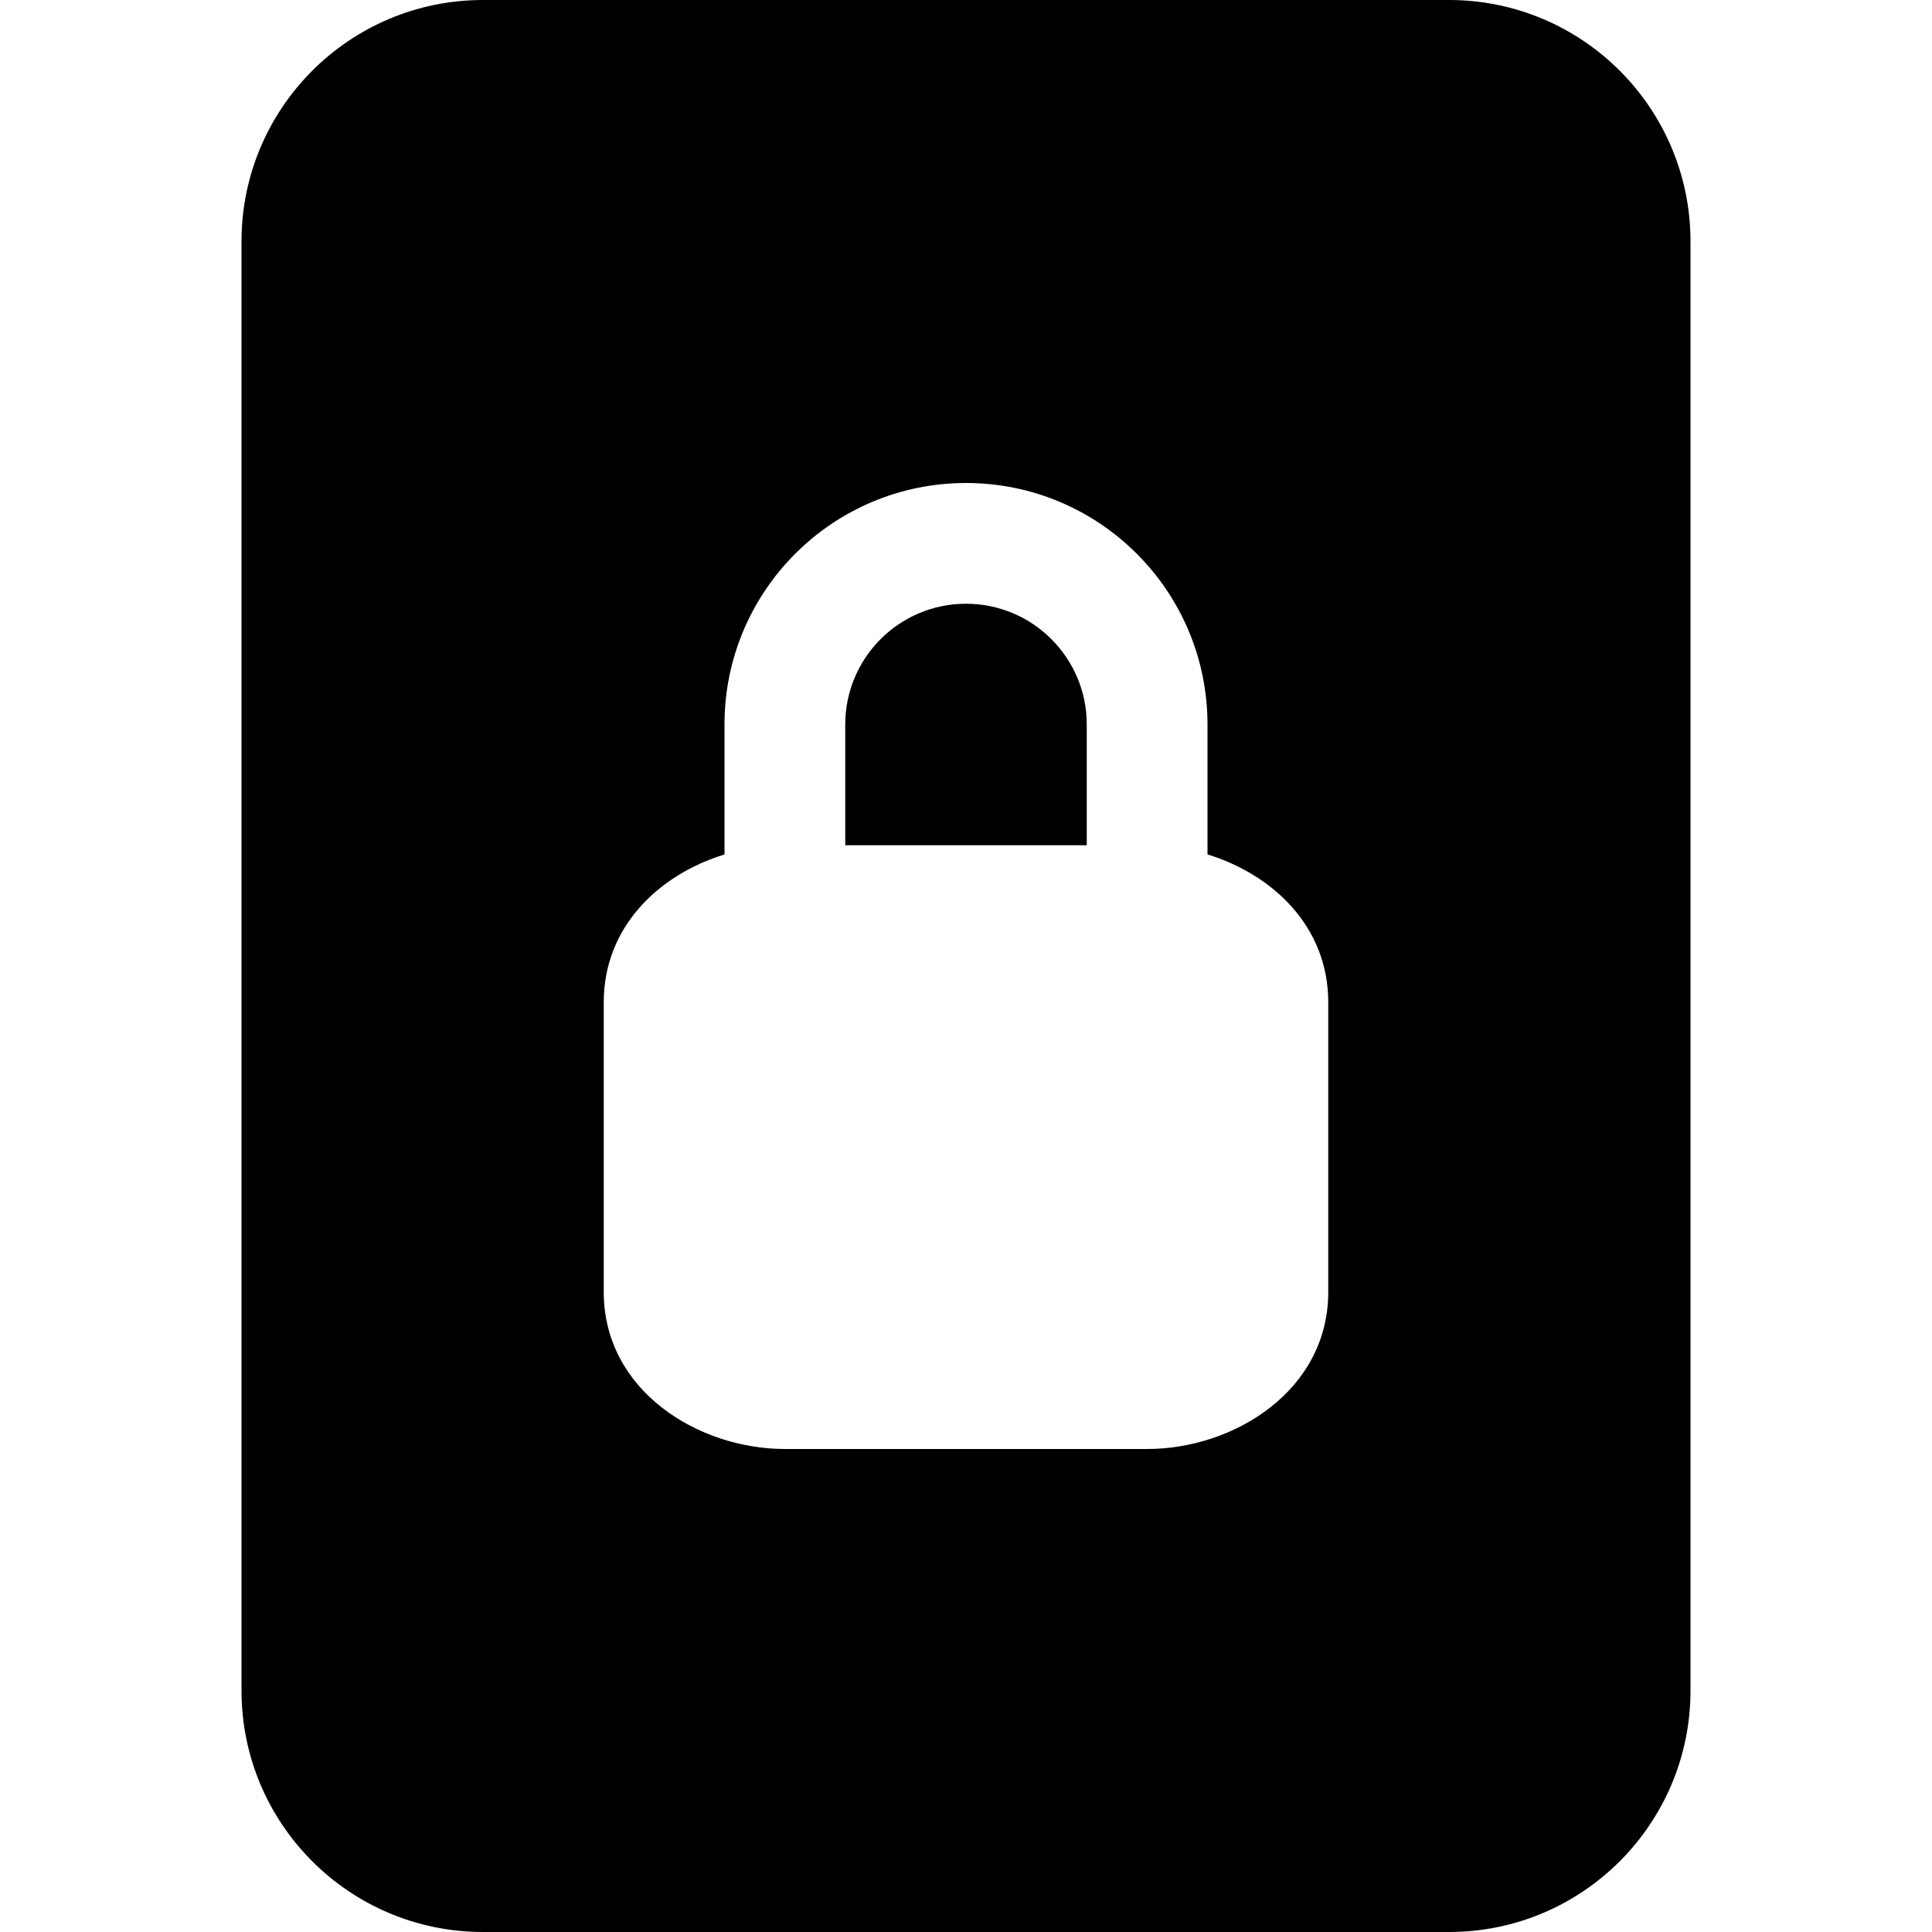
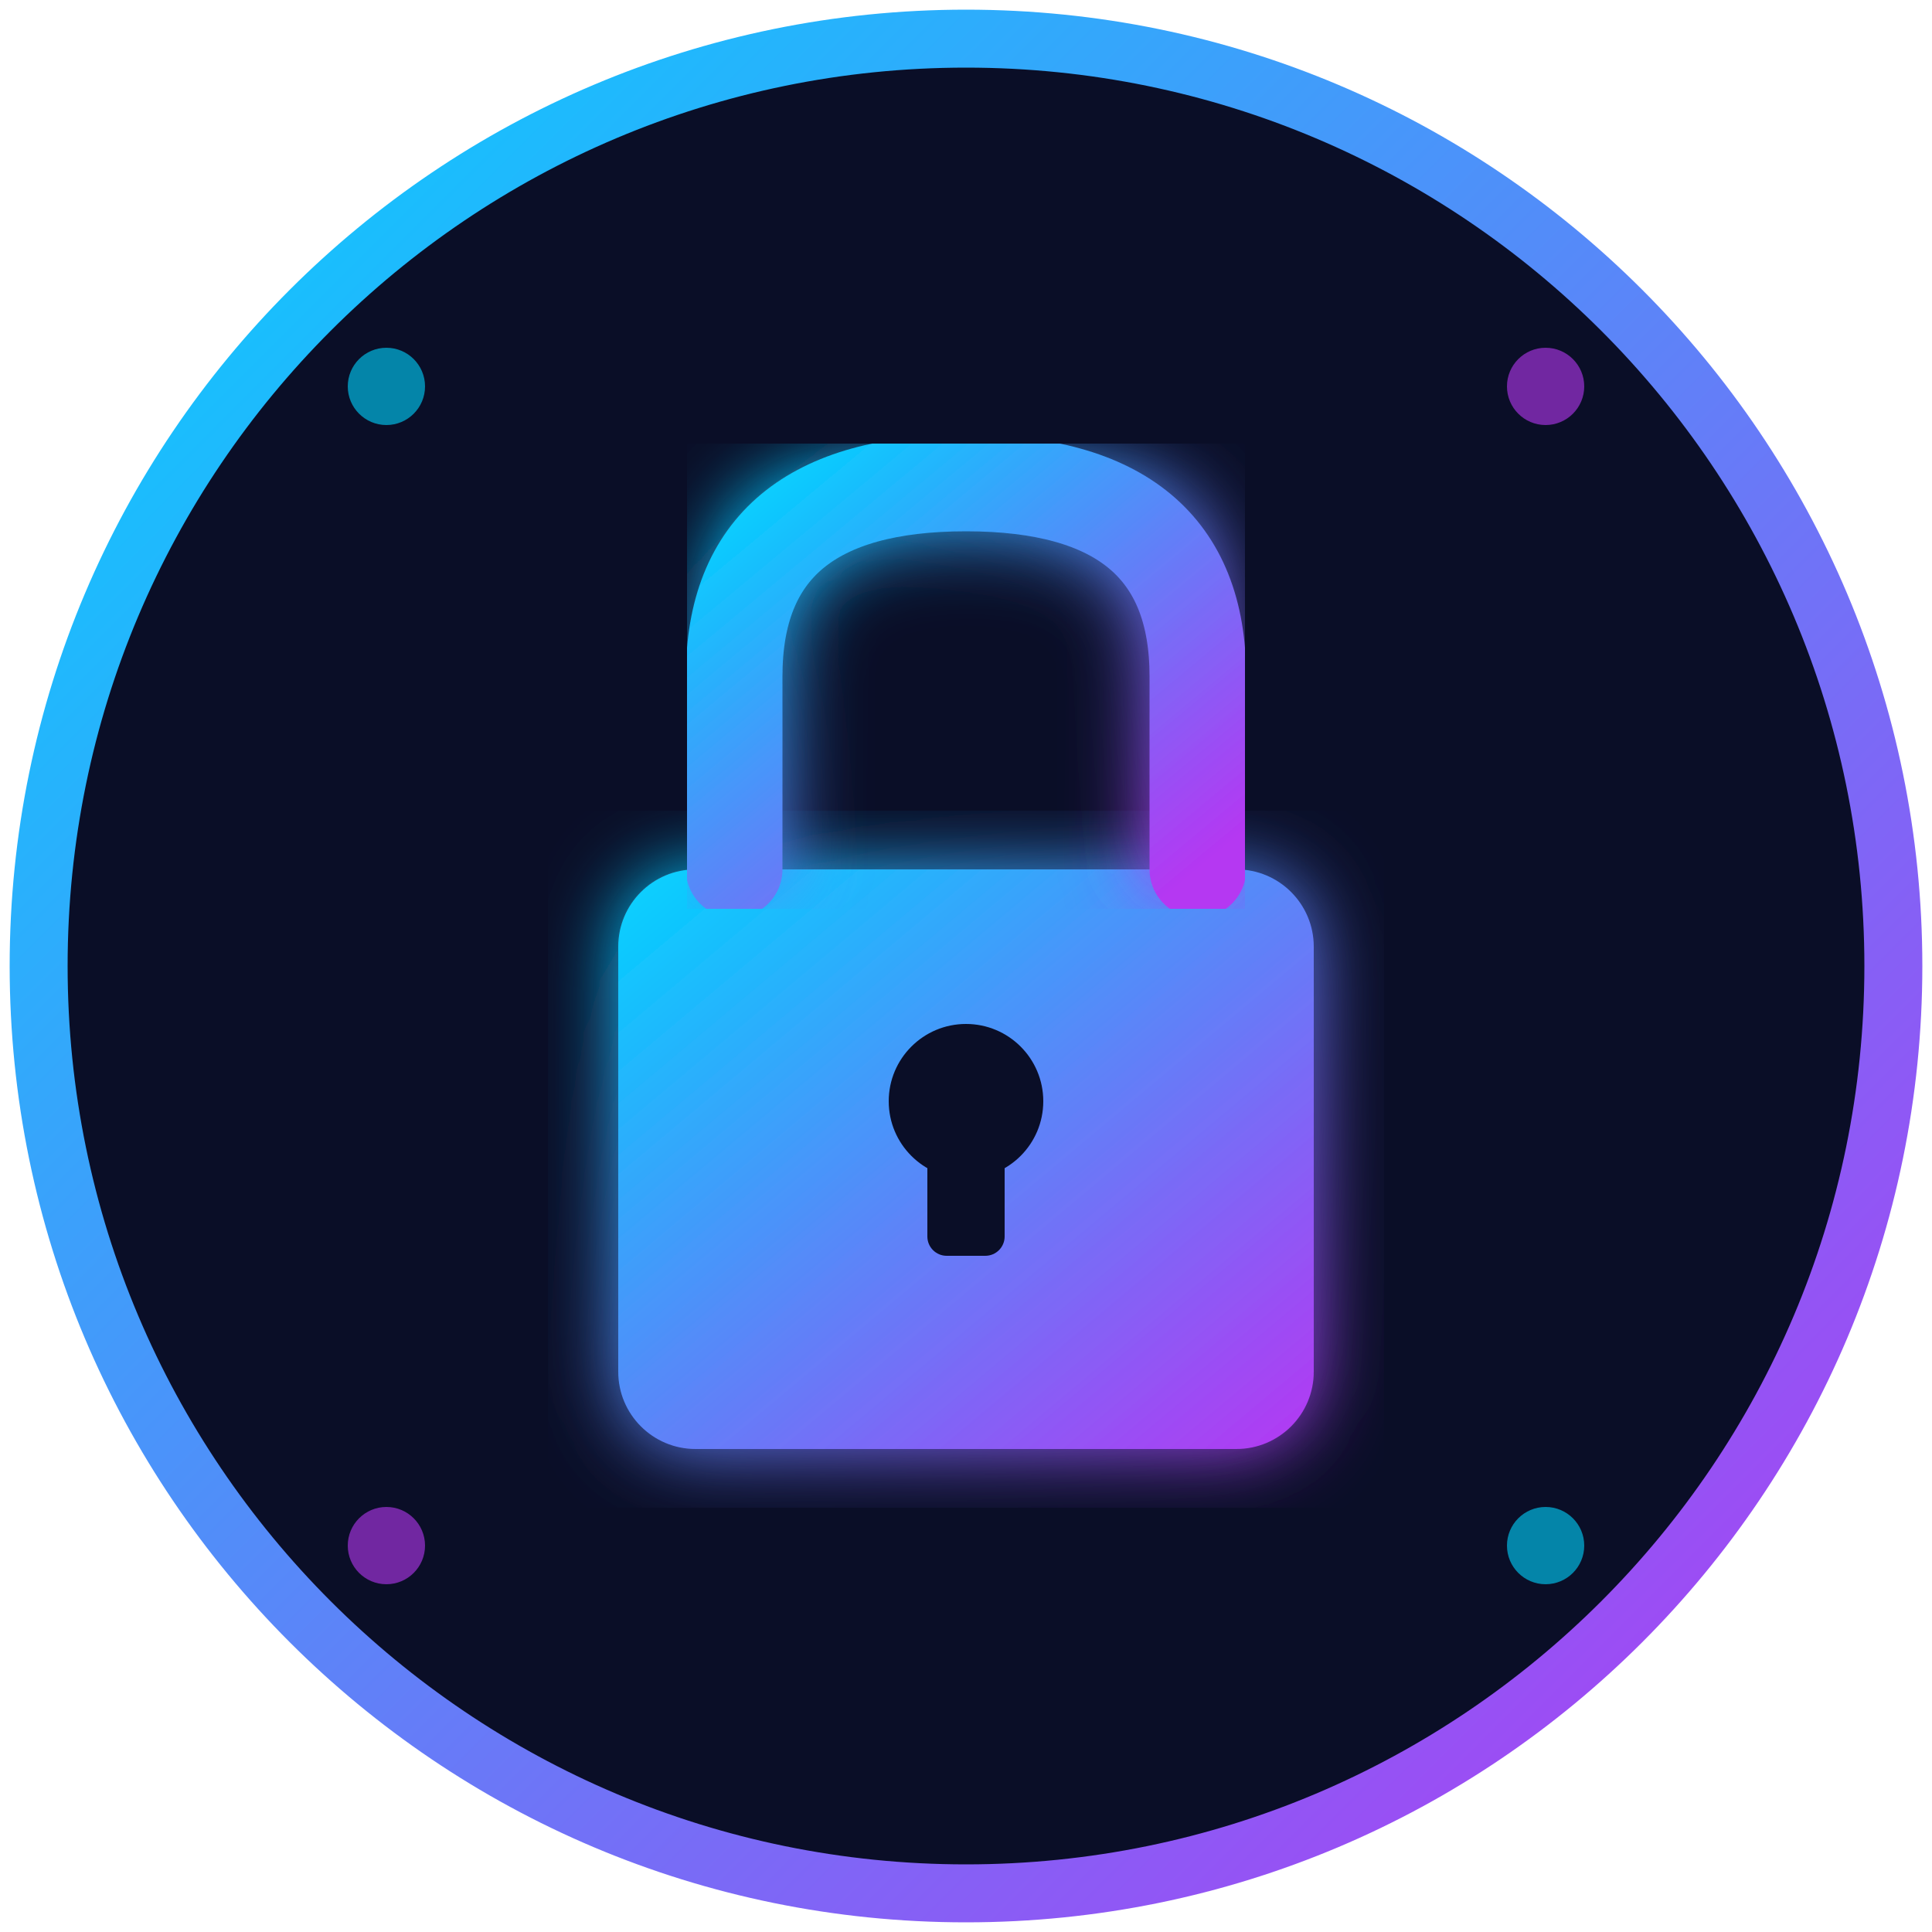
- <svg xmlns="http://www.w3.org/2000/svg" width="16" height="16" fill="currentColor" class="bi bi-file-lock2-fill" viewBox="0 0 16 16">
-   <path d="M7 6a1 1 0 0 1 2 0v1H7z" />
-   <path d="M12 0H4a2 2 0 0 0-2 2v12a2 2 0 0 0 2 2h8a2 2 0 0 0 2-2V2a2 2 0 0 0-2-2m-2 6v1.076c.54.166 1 .597 1 1.224v2.4c0 .816-.781 1.3-1.5 1.3h-3c-.719 0-1.5-.484-1.5-1.3V8.3c0-.627.46-1.058 1-1.224V6a2 2 0 1 1 4 0" />
+ <svg xmlns="http://www.w3.org/2000/svg" viewBox="0 0 100 100">
+   <defs>
+     <linearGradient id="cyberGradient" x1="0%" y1="0%" x2="100%" y2="100%">
+       <stop offset="0%" style="stop-color:#00d4ff;stop-opacity:1" />
+       <stop offset="100%" style="stop-color:#b537f2;stop-opacity:1" />
+     </linearGradient>
+     <filter id="glow">
+       <feGaussianBlur stdDeviation="2" result="coloredBlur" />
+       <feMerge>
+         <feMergeNode in="coloredBlur" />
+         <feMergeNode in="SourceGraphic" />
+       </feMerge>
+     </filter>
+   </defs>
+   <circle cx="50" cy="50" r="48" fill="#0a0e27" stroke="url(#cyberGradient)" stroke-width="3" />
+   <rect x="32" y="45" width="36" height="30" rx="4" ry="4" fill="url(#cyberGradient)" filter="url(#glow)" />
+   <path d="M 38 45 L 38 35 Q 38 25 50 25 Q 62 25 62 35 L 62 45" fill="none" stroke="url(#cyberGradient)" stroke-width="5" stroke-linecap="round" filter="url(#glow)" />
+   <circle cx="50" cy="57" r="4" fill="#0a0e27" />
+   <rect x="48" y="57" width="4" height="8" rx="1" fill="#0a0e27" />
+   <circle cx="20" cy="20" r="2" fill="#00d4ff" opacity="0.6" />
+   <circle cx="80" cy="20" r="2" fill="#b537f2" opacity="0.6" />
+   <circle cx="20" cy="80" r="2" fill="#b537f2" opacity="0.6" />
+   <circle cx="80" cy="80" r="2" fill="#00d4ff" opacity="0.6" />
</svg>
